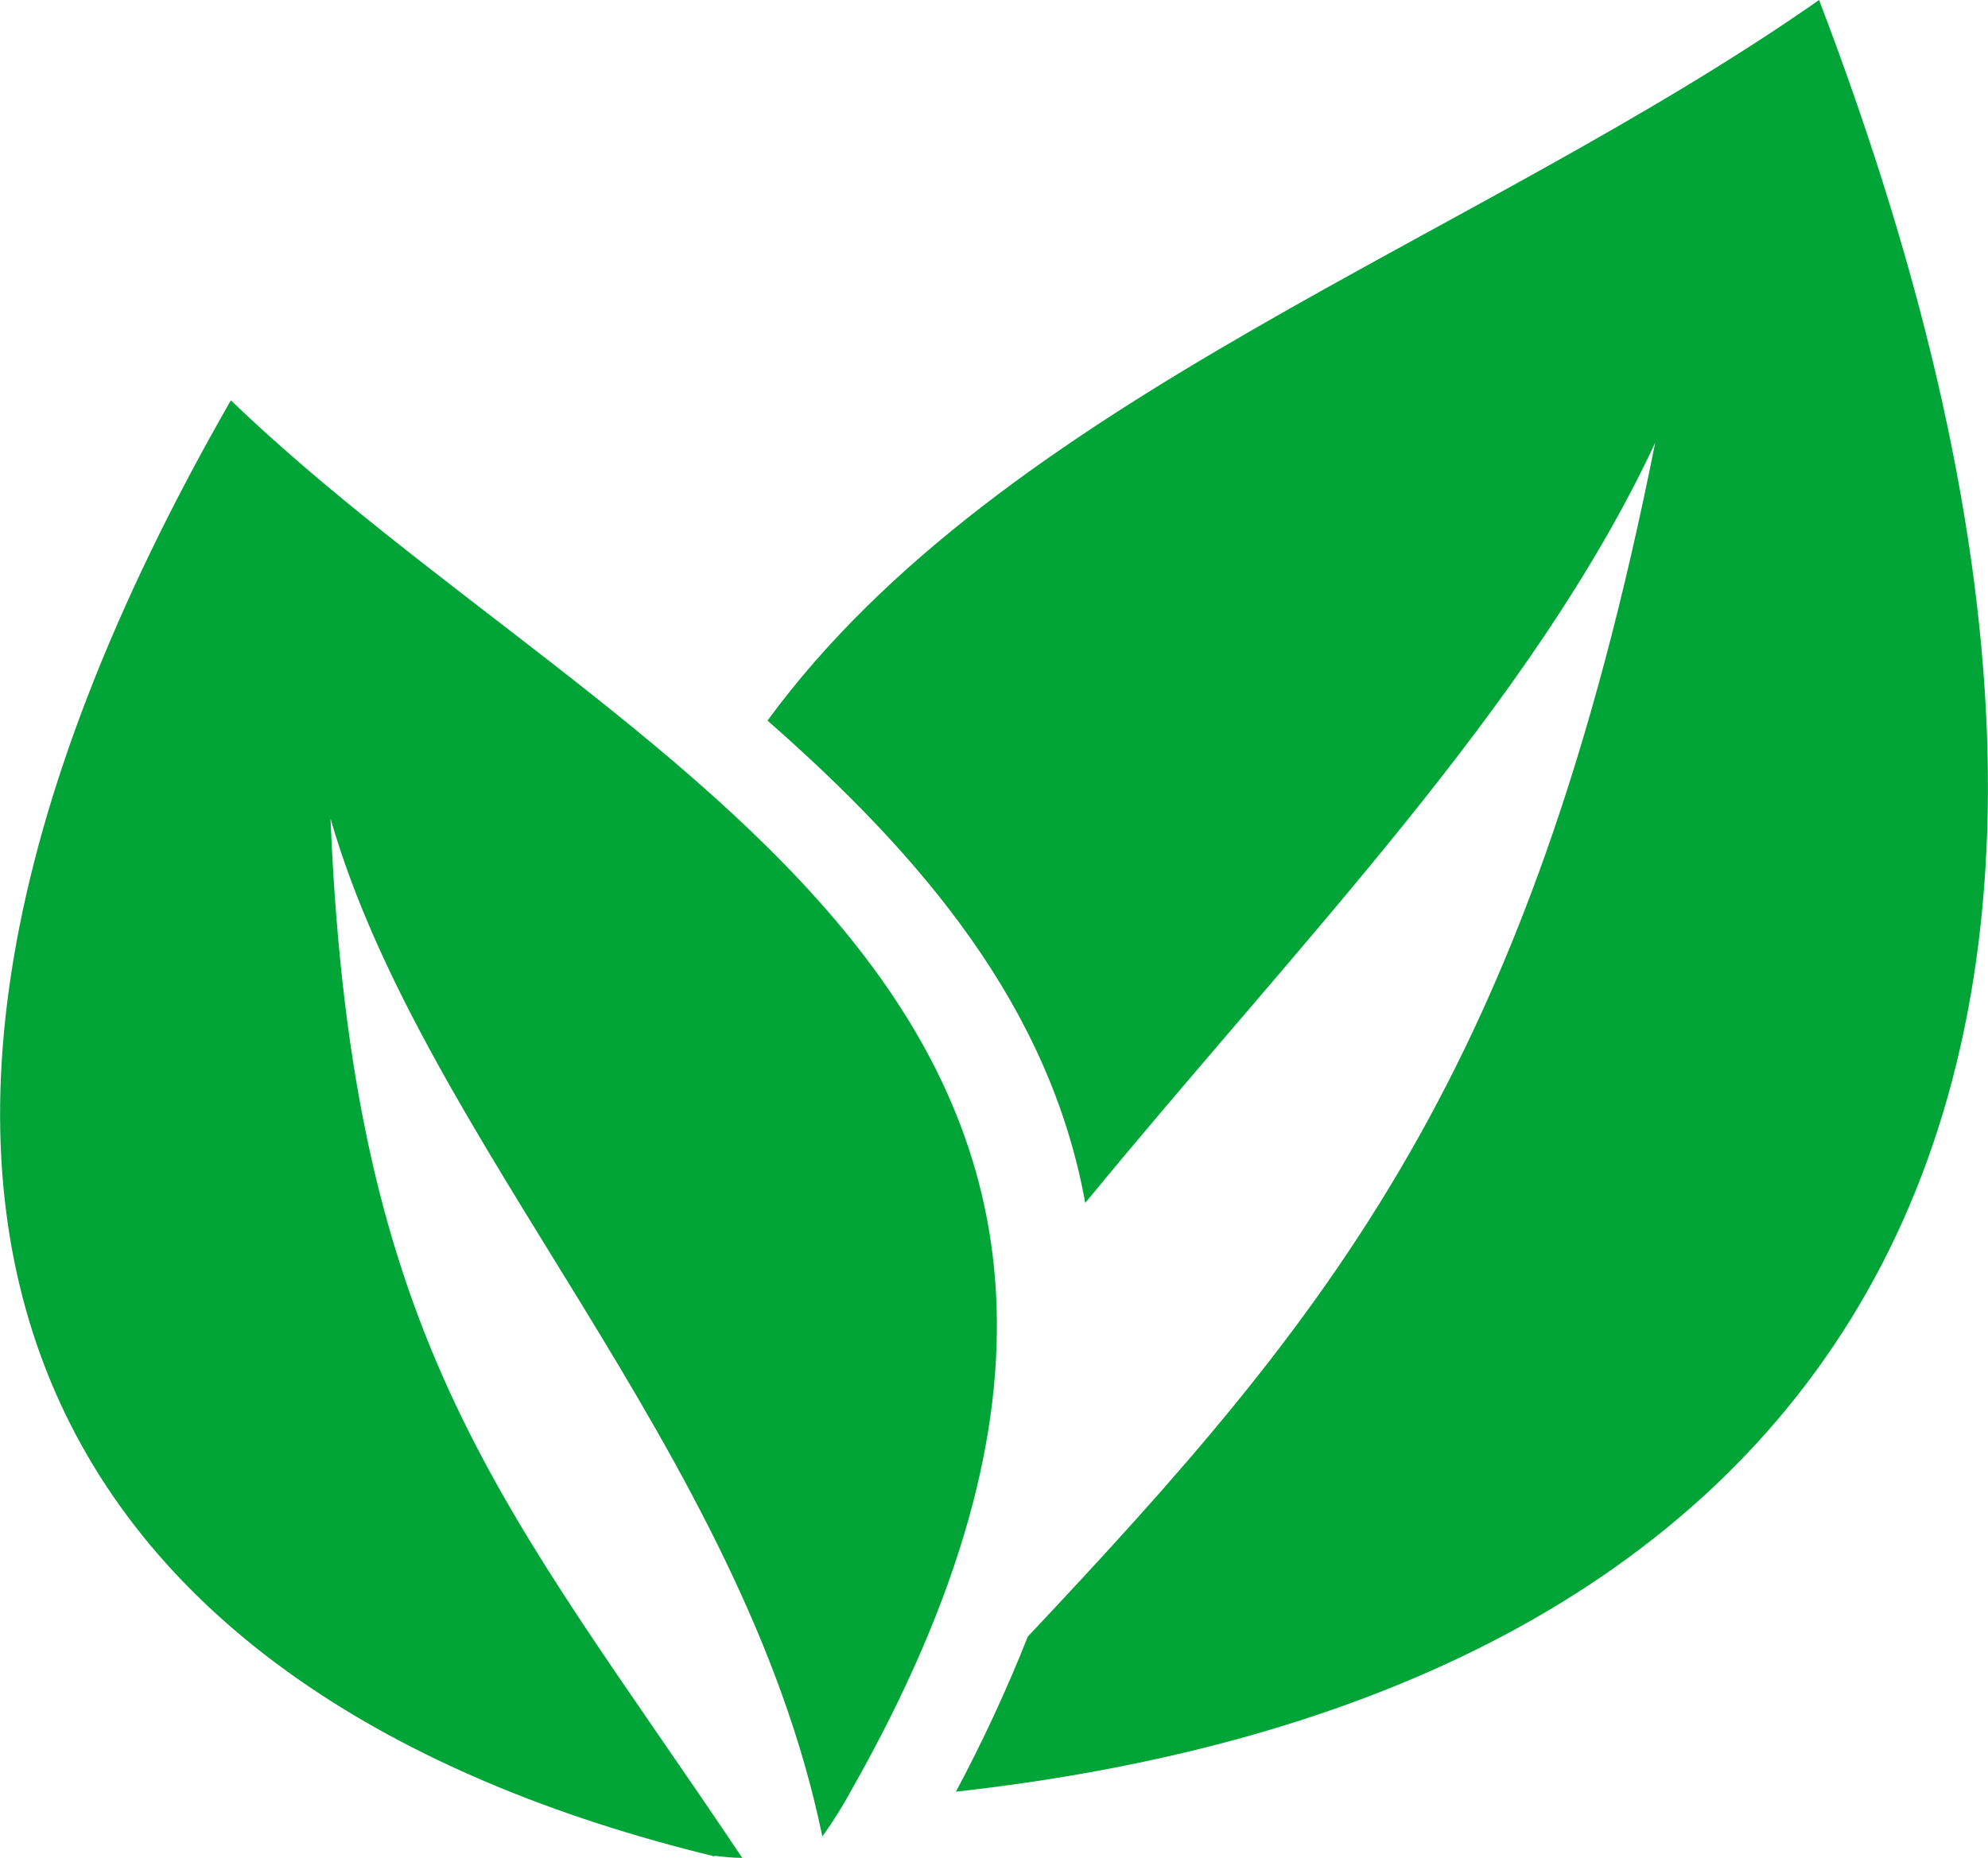
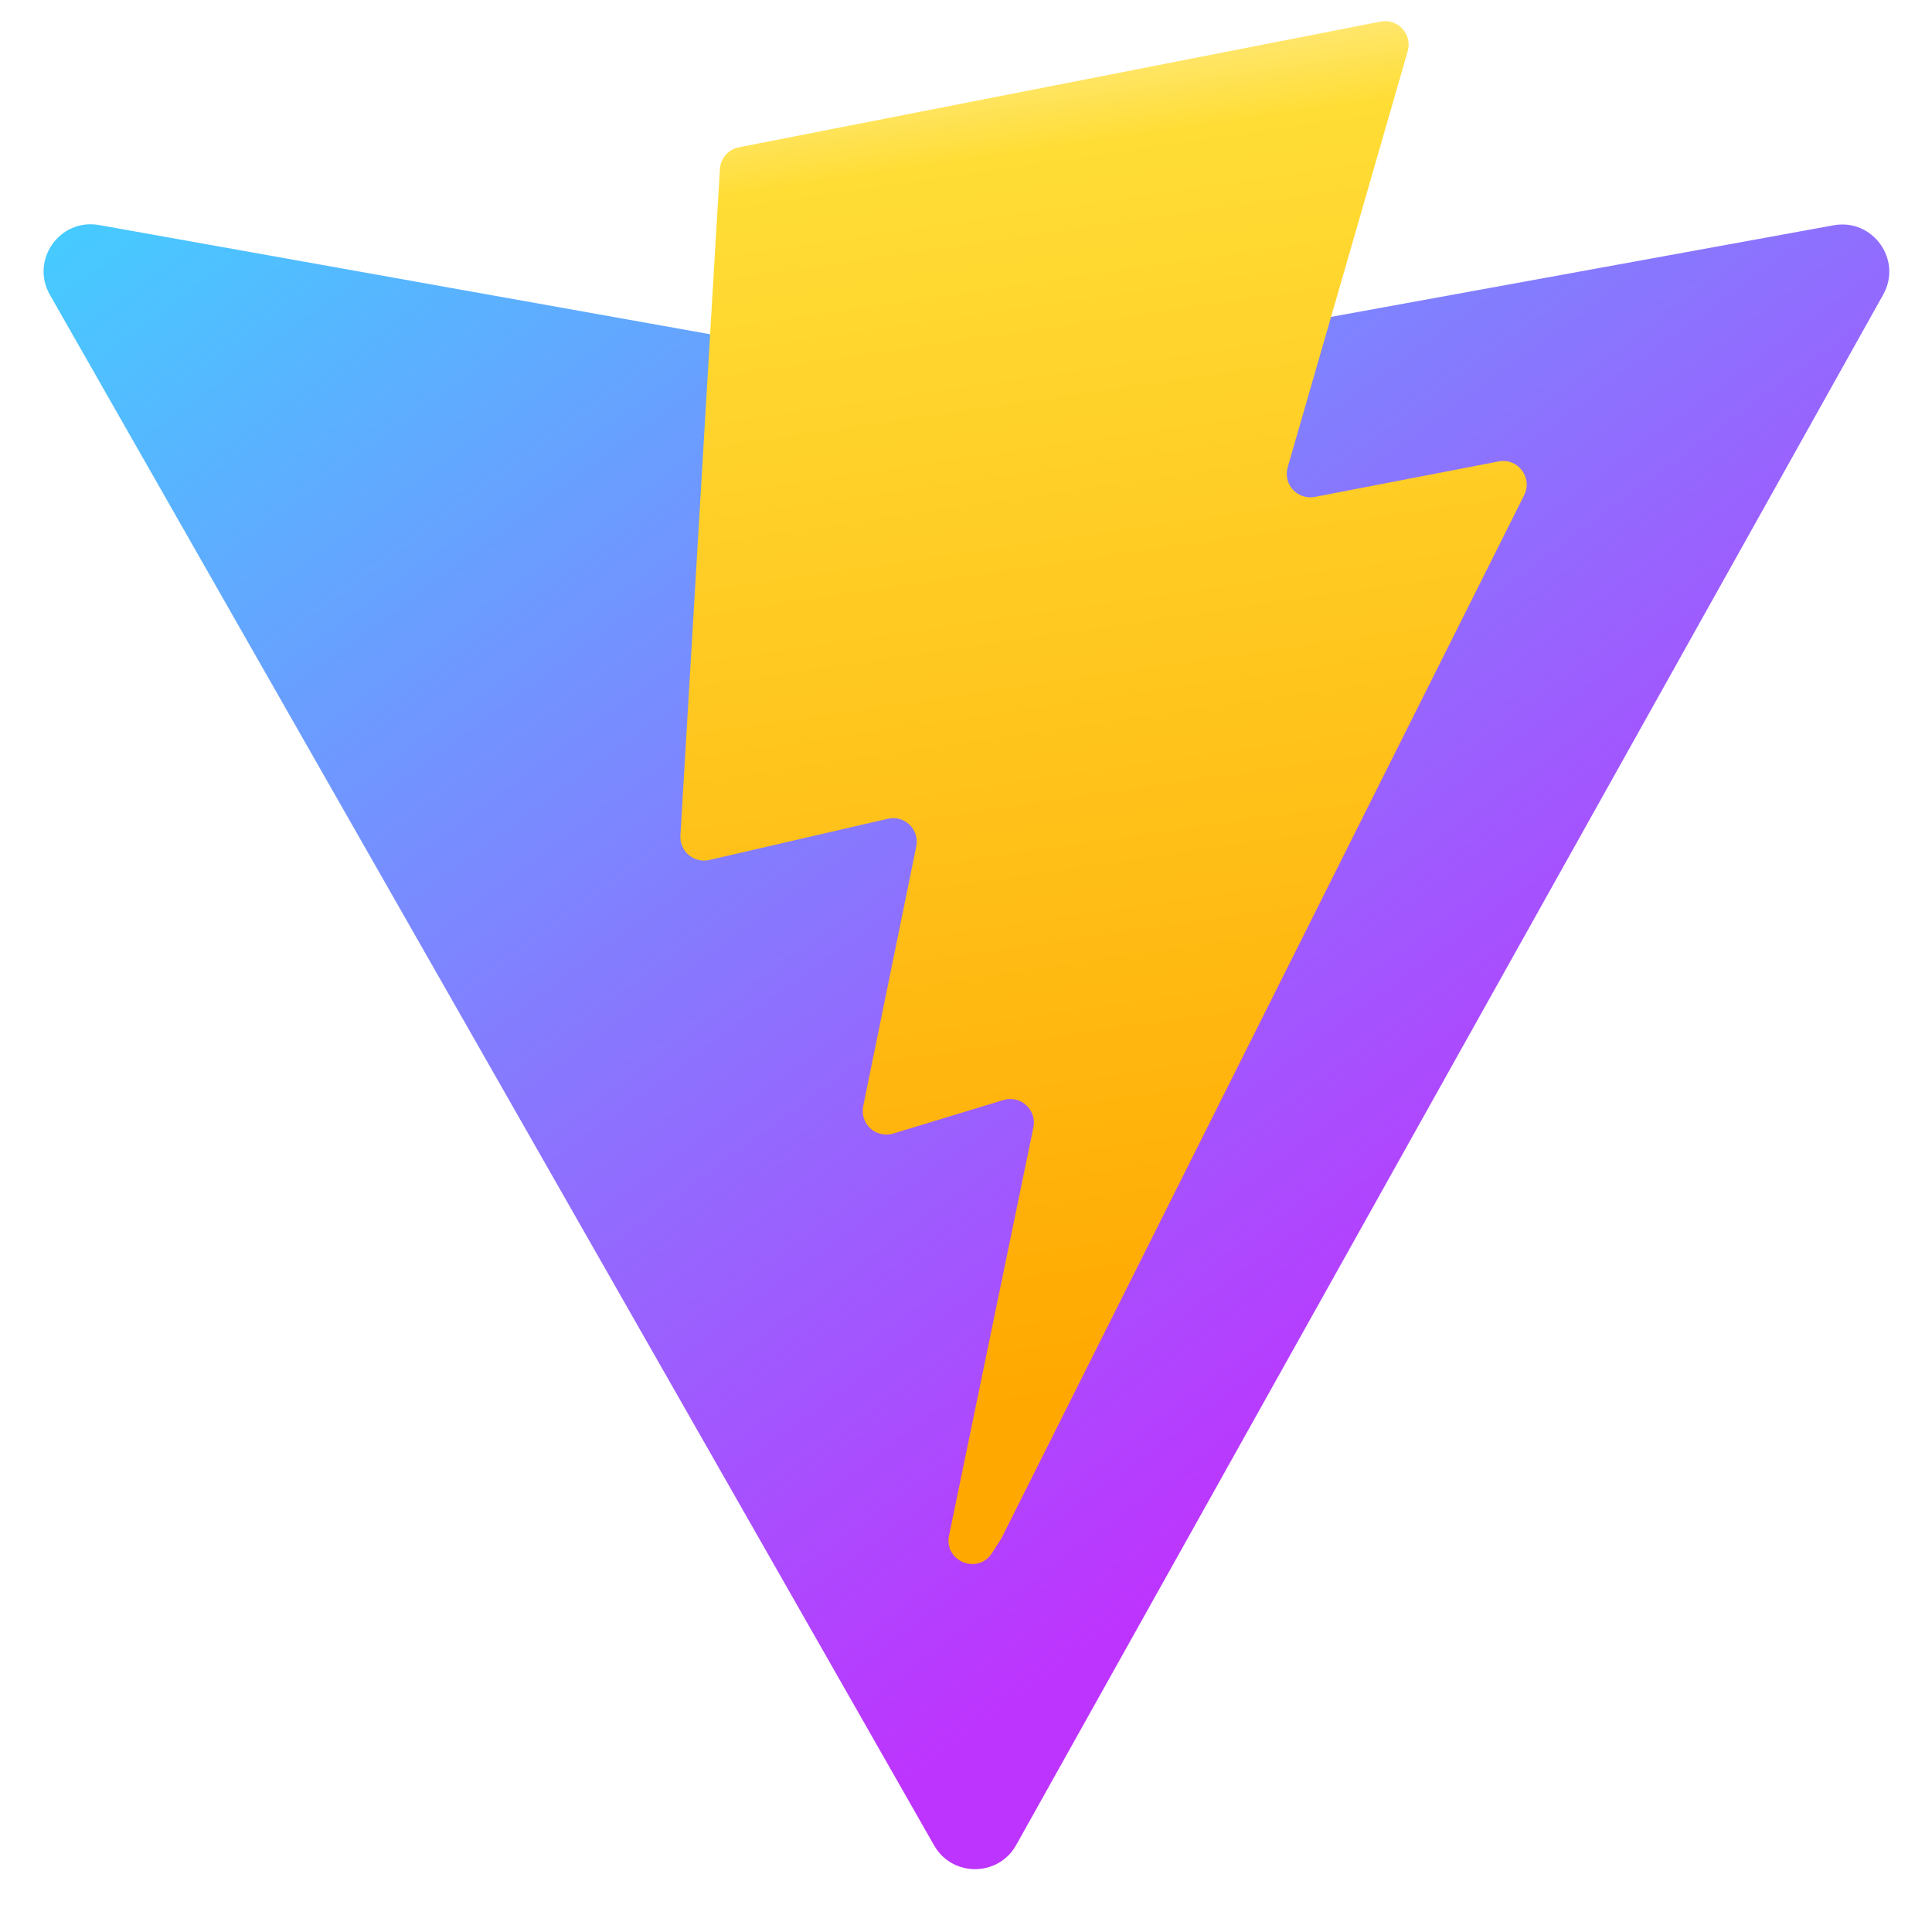
- <svg xmlns="http://www.w3.org/2000/svg" id="Layer_1" data-name="Layer 1" viewBox="0 0 122.88 114.86">
+ <svg xmlns="http://www.w3.org/2000/svg" viewBox="0 0 128 128">
  <defs>
-     <style>.cls-1{fill:#01a437;}</style>
+     <linearGradient id="a" x1="6" x2="235" y1="33" y2="344" gradientTransform="translate(0 .937) scale(.3122)" gradientUnits="userSpaceOnUse">
+       <stop offset="0" stop-color="#41d1ff" />
+       <stop offset="1" stop-color="#bd34fe" />
+     </linearGradient>
+     <linearGradient id="b" x1="194.651" x2="236.076" y1="8.818" y2="292.989" gradientTransform="translate(0 .937) scale(.3122)" gradientUnits="userSpaceOnUse">
+       <stop offset="0" stop-color="#ffea83" />
+       <stop offset=".083" stop-color="#ffdd35" />
+       <stop offset="1" stop-color="#ffa800" />
+     </linearGradient>
  </defs>
-   <path class="cls-1" d="M59.07,110.77C110.92,105,139.6,71.12,112.44,0c-21.29,14.9-50.39,24.6-65,44.55C57,52.94,64.89,62.23,67.08,74.37c13.19-16.08,27.63-30.72,35.23-47-7.79,39.07-20,53.84-38.78,73.81a93.64,93.64,0,0,1-4.46,9.62Zm-14.9,4C4,105-15.18,76.09,14.27,24.75c23.8,22.92,65.79,37.48,38.39,85.86a27.08,27.08,0,0,1-1.83,2.93C45.9,89.62,26.21,70.69,20.43,50.61,21.77,83.42,31.23,93,45.88,114.86c-.57,0-1.14-.06-1.71-.13Z" />
+   <path fill="url(#a)" d="M124.766 19.52 67.324 122.238c-1.187 2.121-4.234 2.133-5.437.024L3.305 19.532c-1.313-2.302.652-5.087 3.261-4.622L64.07 25.187a3.09 3.09 0 0 0 1.11 0l56.3-10.261c2.598-.473 4.575 2.289 3.286 4.594Zm0 0" />
+   <path fill="url(#b)" d="M91.46 1.43 48.954 9.758a1.56 1.56 0 0 0-1.258 1.437l-2.617 44.168a1.563 1.563 0 0 0 1.91 1.614l11.836-2.735a1.562 1.562 0 0 1 1.88 1.836l-3.517 17.219a1.562 1.562 0 0 0 1.985 1.805l7.308-2.223c1.133-.344 2.223.652 1.985 1.812l-5.59 27.047c-.348 1.692 1.902 2.614 2.84 1.164l.625-.968 34.64-69.13c.582-1.16-.421-2.48-1.69-2.234l-12.185 2.352a1.558 1.558 0 0 1-1.793-1.965l7.95-27.562A1.56 1.56 0 0 0 91.46 1.43Zm0 0" />
</svg>
